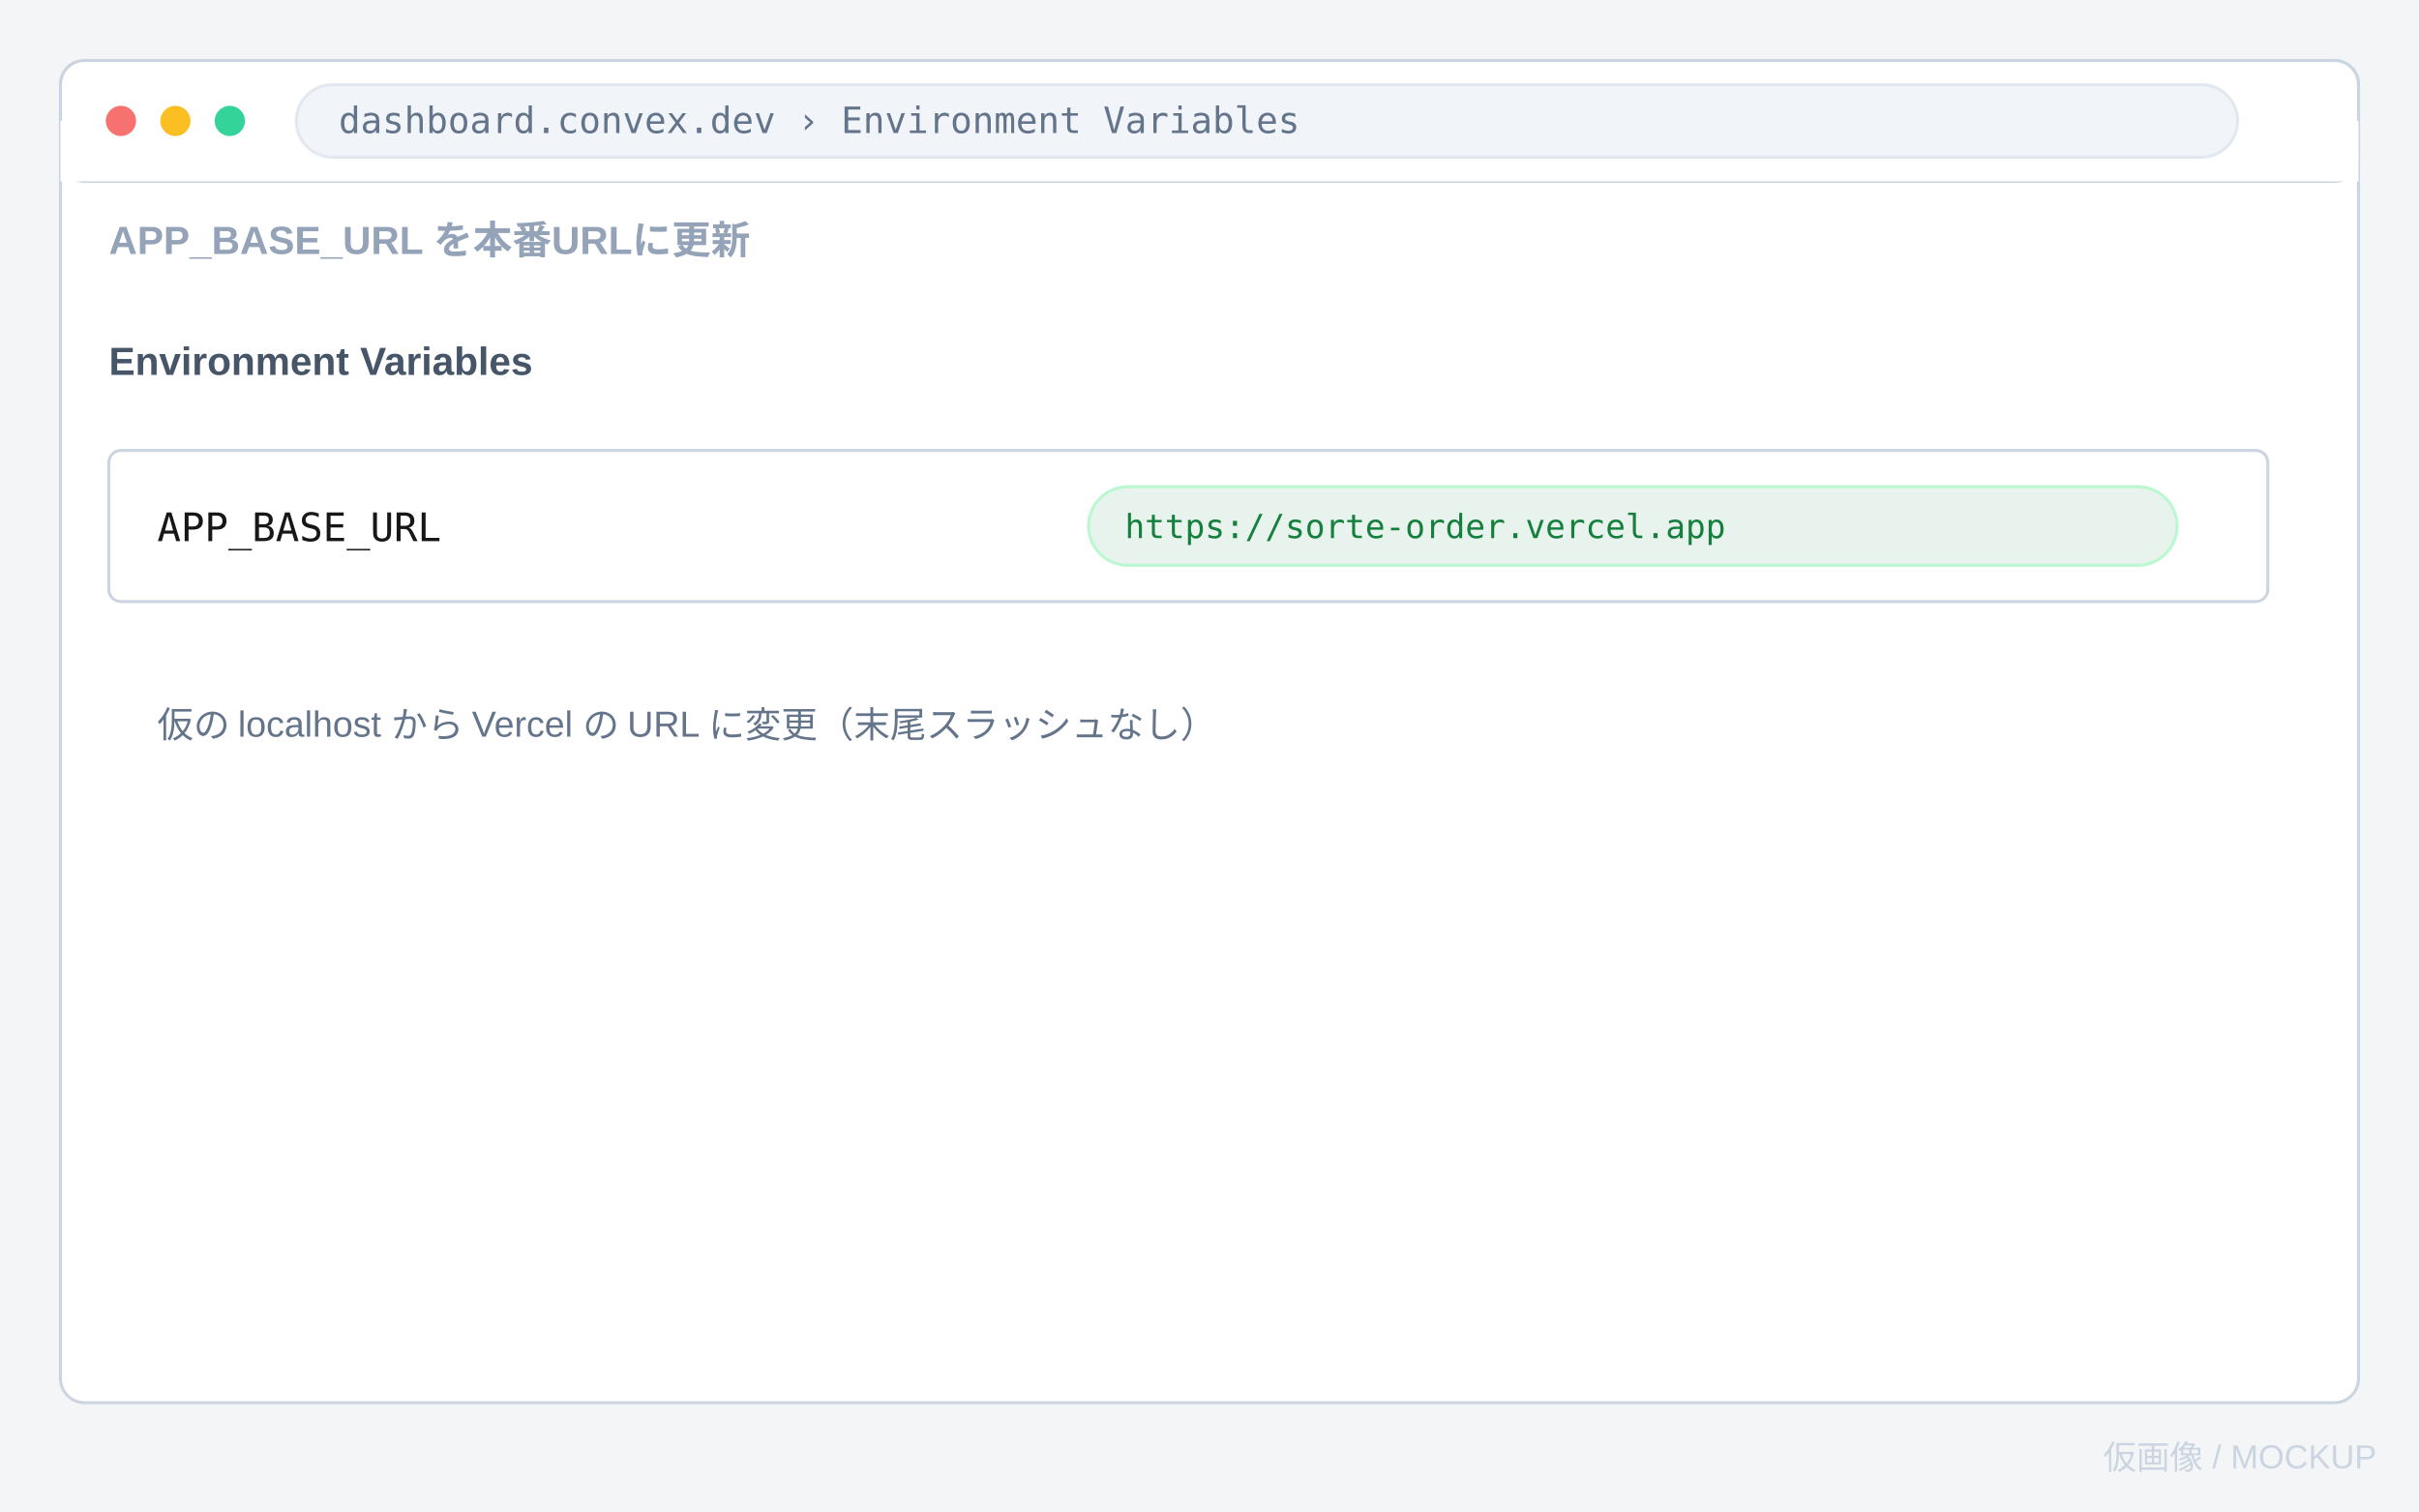
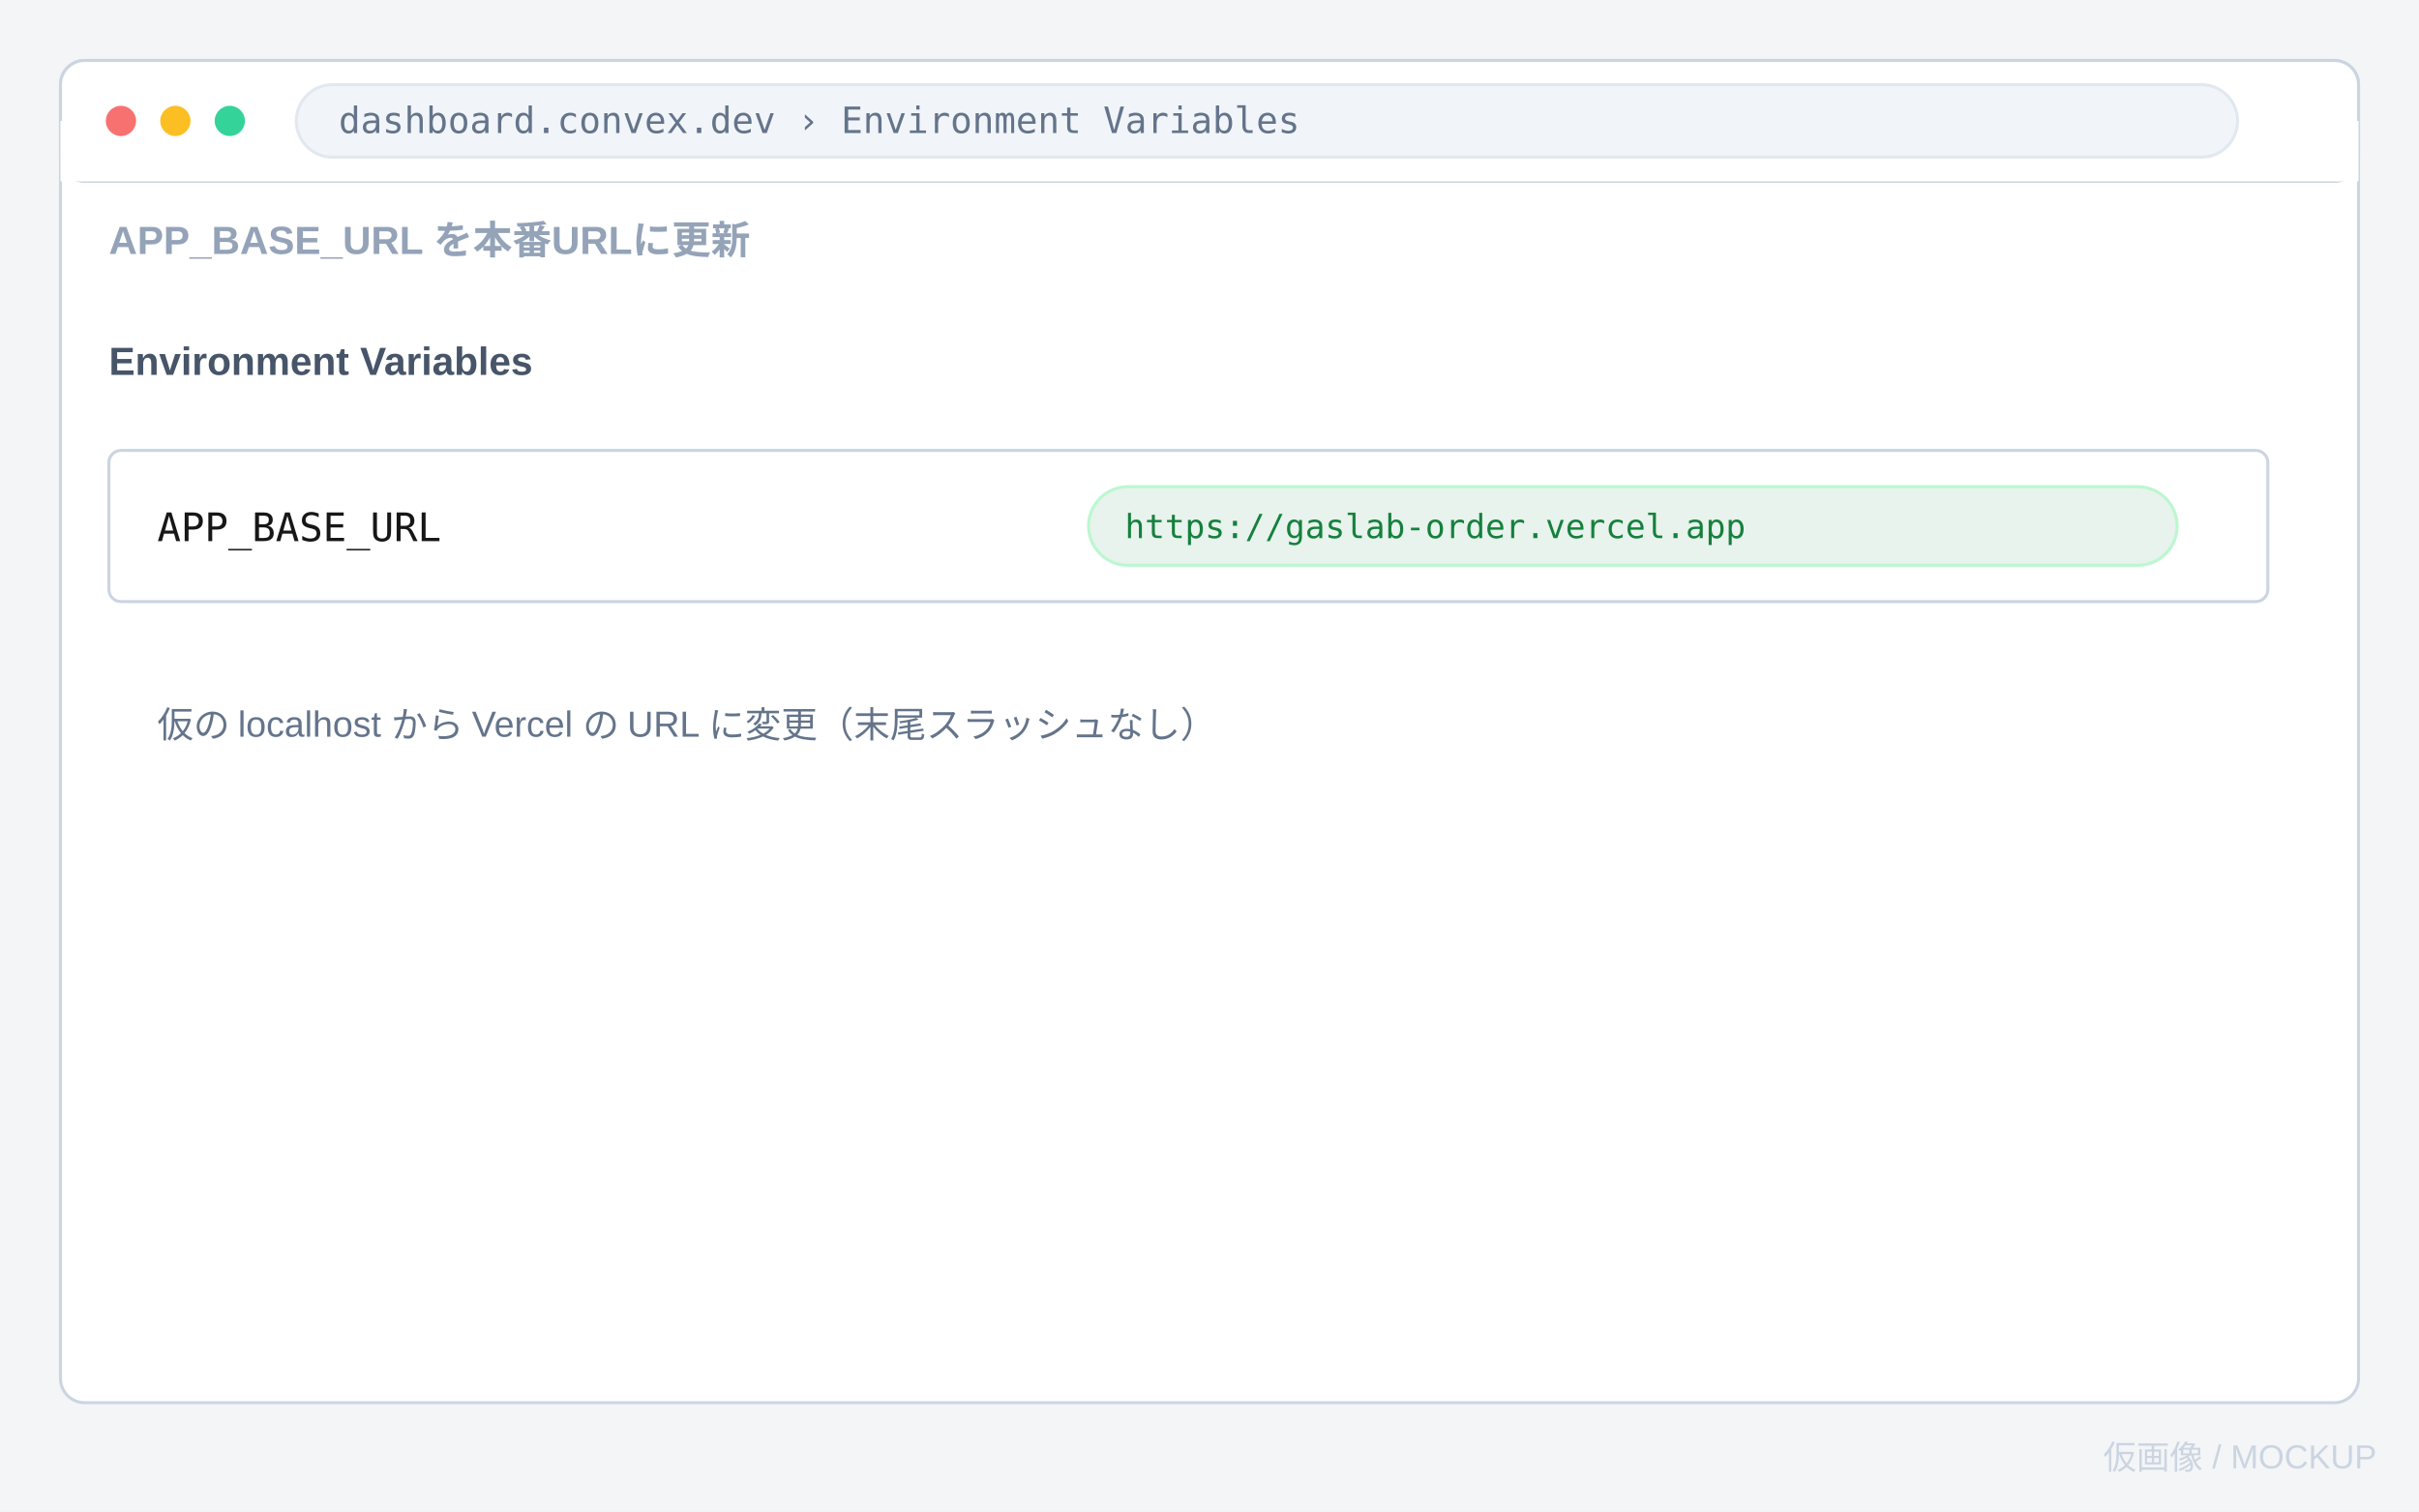
<svg xmlns="http://www.w3.org/2000/svg" viewBox="0 0 800 500" width="800" height="500">
  <rect width="800" height="500" fill="#f4f5f7" />
  <rect x="20" y="20" width="760" height="444" rx="8" fill="#fff" stroke="#cbd5e1" />
  <rect x="20" y="20" width="760" height="40" rx="8" fill="#fff" stroke="#cbd5e1" />
  <rect x="20" y="40" width="760" height="20" fill="#fff" />
  <circle cx="40" cy="40" r="5" fill="#f87171" />
  <circle cx="58" cy="40" r="5" fill="#fbbf24" />
  <circle cx="76" cy="40" r="5" fill="#34d399" />
  <rect x="98" y="28" width="642" height="24" rx="12" fill="#f1f5f9" stroke="#e2e8f0" />
  <text x="112" y="44" font-family="ui-monospace, SFMono-Regular, Menlo, Consolas, monospace" font-size="12" fill="#64748b" font-weight="400">dashboard.convex.dev › Environment Variables</text>
  <text x="36" y="84" font-family="Arial, &quot;Hiragino Kaku Gothic ProN&quot;, &quot;Hiragino Sans&quot;, Meiryo, sans-serif" font-size="13" fill="#94a3b8" font-weight="700">APP_BASE_URL を本番URLに更新</text>
  <g transform="translate(0,4)">
    <text x="36" y="120" font-family="Arial, &quot;Hiragino Kaku Gothic ProN&quot;, &quot;Hiragino Sans&quot;, Meiryo, sans-serif" font-size="13" fill="#475569" font-weight="700">Environment Variables</text>
    <rect x="36" y="145" width="714" height="50" rx="4" fill="#fff" stroke="#cbd5e1" stroke-width="1" />
    <text x="52" y="175" font-family="ui-monospace, SFMono-Regular, Menlo, Consolas, monospace" font-size="13" fill="#171717" font-weight="400">APP_BASE_URL</text>
    <rect x="360" y="157" width="360" height="26" rx="13" fill="#e7f3ec" stroke="#bbf7d0" stroke-width="1" />
-     <text x="372" y="174" font-family="ui-monospace, SFMono-Regular, Menlo, Consolas, monospace" font-size="11" fill="#15803d" font-weight="400">https://sorte-order.vercel.app</text>
+     <text x="372" y="174" font-family="ui-monospace, SFMono-Regular, Menlo, Consolas, monospace" font-size="11" fill="#15803d" font-weight="400">https://gaslab-order.vercel.app</text>
    <text x="52" y="240" font-family="Arial, &quot;Hiragino Kaku Gothic ProN&quot;, &quot;Hiragino Sans&quot;, Meiryo, sans-serif" font-size="12" fill="#64748b" font-weight="400">仮の localhost から Vercel の URL に変更（末尾スラッシュなし）</text>
  </g>
  <text x="786" y="486" font-family="Arial, &quot;Hiragino Kaku Gothic ProN&quot;, &quot;Hiragino Sans&quot;, Meiryo, sans-serif" font-size="11" fill="#cbd5e1" font-weight="400" text-anchor="end">仮画像 / MOCKUP</text>
</svg>
